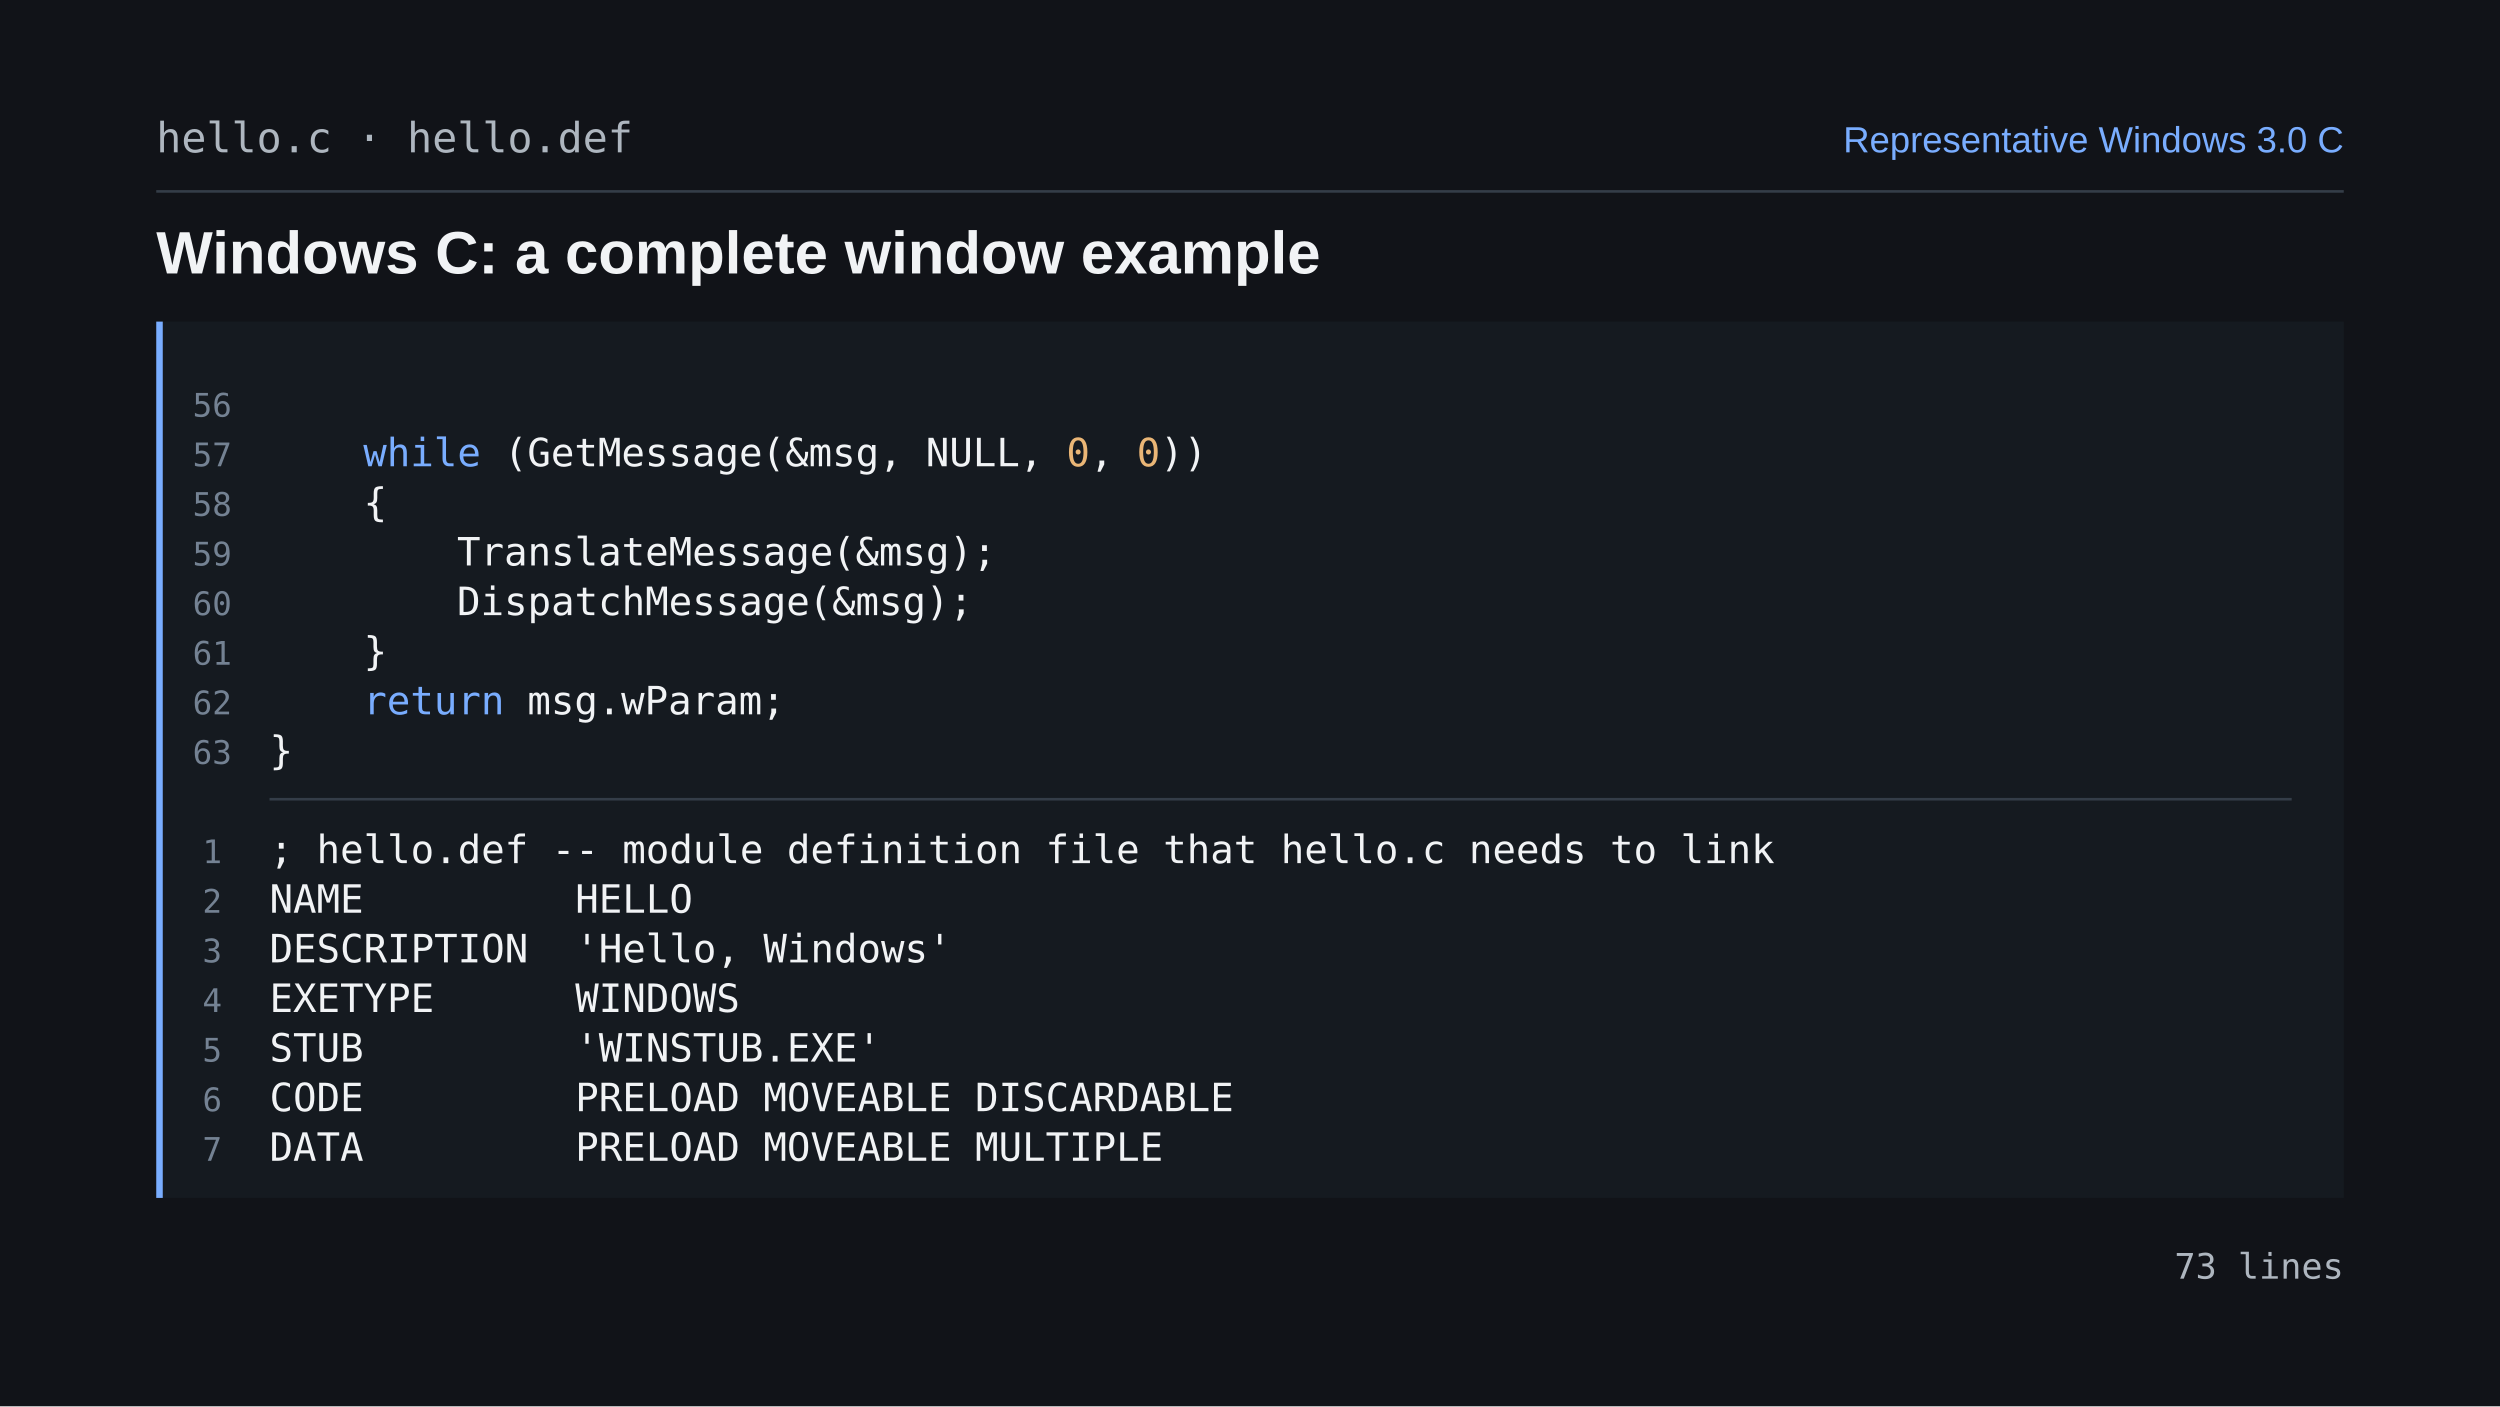
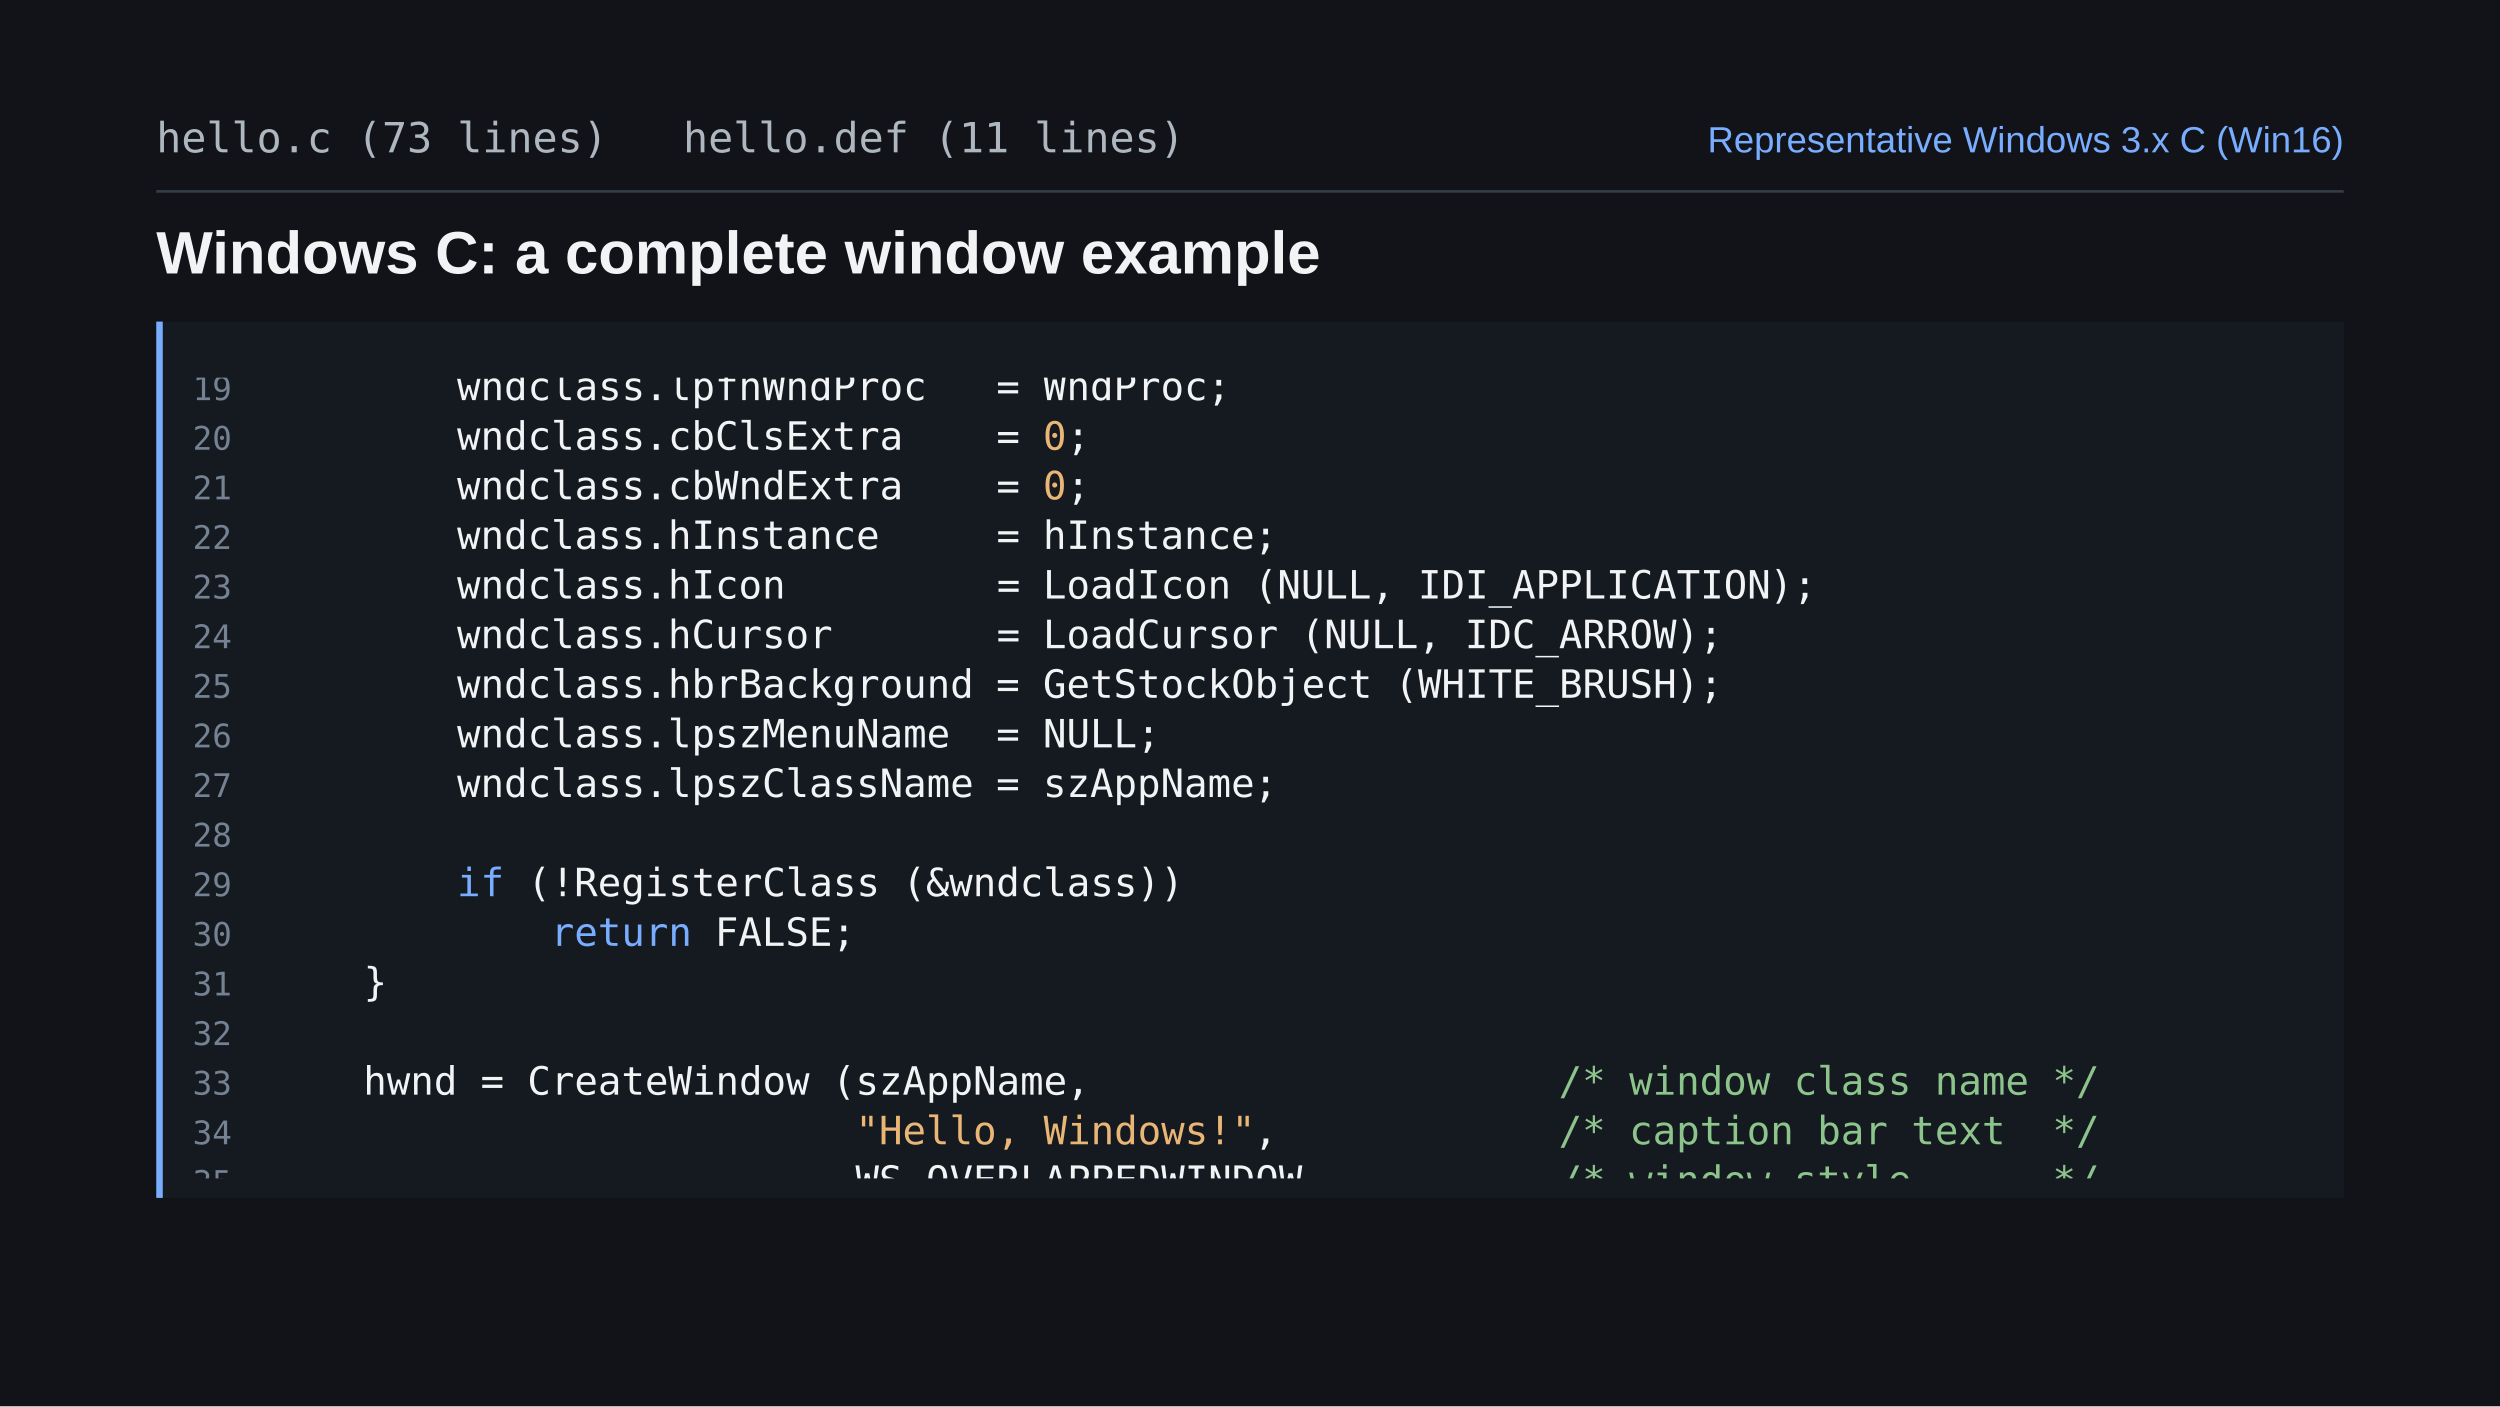
<svg xmlns="http://www.w3.org/2000/svg" width="1920" height="1080" viewBox="0 0 1920 1080" role="img">
  <defs>
    <pattern id="back" width="12" height="12" patternUnits="userSpaceOnUse">
      <path d="M0 6L6 0L12 6L6 12Z" fill="none" stroke="#8fa1c5" stroke-width="1" />
    </pattern>
    <pattern id="felt" width="10" height="10" patternUnits="userSpaceOnUse">
      <path d="M1 2h1M6 7h1" stroke="#ffffff" stroke-opacity=".035" />
    </pattern>
  </defs>
  <rect x="0.00" y="0.00" width="1920.00" height="1080.00" rx="0" fill="#111318" />
-   <text x="120.00" y="117.00" font-family="DejaVu Sans Mono" font-size="32" font-weight="400" fill="#aeb6bf" text-anchor="start" opacity="1" xml:space="preserve">hello.c · hello.def</text>
-   <text x="1800.00" y="117.00" font-family="Liberation Sans" font-size="28" font-weight="400" fill="#79adff" text-anchor="end" opacity="1" xml:space="preserve">Representative Windows 3.0 C</text>
+   <text x="120.00" y="117.00" font-family="DejaVu Sans Mono" font-size="32" font-weight="400" fill="#aeb6bf" text-anchor="start" opacity="1" xml:space="preserve">hello.c (73 lines)   hello.def (11 lines)</text>
+   <text x="1800.00" y="117.00" font-family="Liberation Sans" font-size="28" font-weight="400" fill="#79adff" text-anchor="end" opacity="1" xml:space="preserve">Representative Windows 3.x C (Win16)</text>
  <path d="M120.00 147.00L1800.00 147.00" fill="none" stroke="#343d48" stroke-width="2" />
  <text x="120.00" y="210.00" font-family="Liberation Sans" font-size="46" font-weight="700" fill="#f1f3f5" text-anchor="start" opacity="1" xml:space="preserve">Windows C: a complete window example</text>
  <rect x="120.00" y="247.00" width="1680.00" height="673.00" rx="0" fill="#151a20" />
  <rect x="120.00" y="247.00" width="5.00" height="673.00" rx="0" fill="#79adff" />
-   <text x="163.00" y="320.00" font-family="DejaVu Sans Mono" font-size="25" font-weight="400" fill="#748293" text-anchor="middle" opacity="1" xml:space="preserve">56</text>
-   <text x="163.00" y="358.10" font-family="DejaVu Sans Mono" font-size="25" font-weight="400" fill="#748293" text-anchor="middle" opacity="1" xml:space="preserve">57</text>
-   <text x="207.00" y="358.10" font-family="DejaVu Sans Mono" font-size="30" font-weight="400" fill="#f1f3f5" text-anchor="start" opacity="1" xml:space="preserve">    </text>
-   <text x="279.00" y="358.10" font-family="DejaVu Sans Mono" font-size="30" font-weight="400" fill="#79adff" text-anchor="start" opacity="1" xml:space="preserve">while</text>
-   <text x="369.00" y="358.10" font-family="DejaVu Sans Mono" font-size="30" font-weight="400" fill="#f1f3f5" text-anchor="start" opacity="1" xml:space="preserve"> (</text>
-   <text x="405.00" y="358.10" font-family="DejaVu Sans Mono" font-size="30" font-weight="400" fill="#f1f3f5" text-anchor="start" opacity="1" xml:space="preserve">GetMessage</text>
-   <text x="585.00" y="358.10" font-family="DejaVu Sans Mono" font-size="30" font-weight="400" fill="#f1f3f5" text-anchor="start" opacity="1" xml:space="preserve">(&amp;</text>
-   <text x="621.00" y="358.10" font-family="DejaVu Sans Mono" font-size="30" font-weight="400" fill="#f1f3f5" text-anchor="start" opacity="1" xml:space="preserve">msg</text>
-   <text x="675.00" y="358.10" font-family="DejaVu Sans Mono" font-size="30" font-weight="400" fill="#f1f3f5" text-anchor="start" opacity="1" xml:space="preserve">, </text>
-   <text x="711.00" y="358.10" font-family="DejaVu Sans Mono" font-size="30" font-weight="400" fill="#f1f3f5" text-anchor="start" opacity="1" xml:space="preserve">NULL</text>
-   <text x="783.00" y="358.10" font-family="DejaVu Sans Mono" font-size="30" font-weight="400" fill="#f1f3f5" text-anchor="start" opacity="1" xml:space="preserve">, </text>
-   <text x="819.00" y="358.10" font-family="DejaVu Sans Mono" font-size="30" font-weight="400" fill="#eab676" text-anchor="start" opacity="1" xml:space="preserve">0</text>
-   <text x="837.00" y="358.10" font-family="DejaVu Sans Mono" font-size="30" font-weight="400" fill="#f1f3f5" text-anchor="start" opacity="1" xml:space="preserve">, </text>
-   <text x="873.00" y="358.10" font-family="DejaVu Sans Mono" font-size="30" font-weight="400" fill="#eab676" text-anchor="start" opacity="1" xml:space="preserve">0</text>
-   <text x="891.00" y="358.10" font-family="DejaVu Sans Mono" font-size="30" font-weight="400" fill="#f1f3f5" text-anchor="start" opacity="1" xml:space="preserve">))</text>
-   <text x="163.00" y="396.20" font-family="DejaVu Sans Mono" font-size="25" font-weight="400" fill="#748293" text-anchor="middle" opacity="1" xml:space="preserve">58</text>
-   <text x="207.00" y="396.20" font-family="DejaVu Sans Mono" font-size="30" font-weight="400" fill="#f1f3f5" text-anchor="start" opacity="1" xml:space="preserve">    {</text>
-   <text x="163.00" y="434.30" font-family="DejaVu Sans Mono" font-size="25" font-weight="400" fill="#748293" text-anchor="middle" opacity="1" xml:space="preserve">59</text>
-   <text x="207.00" y="434.30" font-family="DejaVu Sans Mono" font-size="30" font-weight="400" fill="#f1f3f5" text-anchor="start" opacity="1" xml:space="preserve">        </text>
-   <text x="351.00" y="434.30" font-family="DejaVu Sans Mono" font-size="30" font-weight="400" fill="#f1f3f5" text-anchor="start" opacity="1" xml:space="preserve">TranslateMessage</text>
-   <text x="639.00" y="434.30" font-family="DejaVu Sans Mono" font-size="30" font-weight="400" fill="#f1f3f5" text-anchor="start" opacity="1" xml:space="preserve">(&amp;</text>
-   <text x="675.00" y="434.30" font-family="DejaVu Sans Mono" font-size="30" font-weight="400" fill="#f1f3f5" text-anchor="start" opacity="1" xml:space="preserve">msg</text>
-   <text x="729.00" y="434.30" font-family="DejaVu Sans Mono" font-size="30" font-weight="400" fill="#f1f3f5" text-anchor="start" opacity="1" xml:space="preserve">);</text>
-   <text x="163.00" y="472.40" font-family="DejaVu Sans Mono" font-size="25" font-weight="400" fill="#748293" text-anchor="middle" opacity="1" xml:space="preserve">60</text>
-   <text x="207.00" y="472.40" font-family="DejaVu Sans Mono" font-size="30" font-weight="400" fill="#f1f3f5" text-anchor="start" opacity="1" xml:space="preserve">        </text>
-   <text x="351.00" y="472.40" font-family="DejaVu Sans Mono" font-size="30" font-weight="400" fill="#f1f3f5" text-anchor="start" opacity="1" xml:space="preserve">DispatchMessage</text>
-   <text x="621.00" y="472.40" font-family="DejaVu Sans Mono" font-size="30" font-weight="400" fill="#f1f3f5" text-anchor="start" opacity="1" xml:space="preserve">(&amp;</text>
-   <text x="657.00" y="472.40" font-family="DejaVu Sans Mono" font-size="30" font-weight="400" fill="#f1f3f5" text-anchor="start" opacity="1" xml:space="preserve">msg</text>
-   <text x="711.00" y="472.40" font-family="DejaVu Sans Mono" font-size="30" font-weight="400" fill="#f1f3f5" text-anchor="start" opacity="1" xml:space="preserve">);</text>
-   <text x="163.00" y="510.50" font-family="DejaVu Sans Mono" font-size="25" font-weight="400" fill="#748293" text-anchor="middle" opacity="1" xml:space="preserve">61</text>
-   <text x="207.00" y="510.50" font-family="DejaVu Sans Mono" font-size="30" font-weight="400" fill="#f1f3f5" text-anchor="start" opacity="1" xml:space="preserve">    }</text>
-   <text x="163.00" y="548.60" font-family="DejaVu Sans Mono" font-size="25" font-weight="400" fill="#748293" text-anchor="middle" opacity="1" xml:space="preserve">62</text>
-   <text x="207.00" y="548.60" font-family="DejaVu Sans Mono" font-size="30" font-weight="400" fill="#f1f3f5" text-anchor="start" opacity="1" xml:space="preserve">    </text>
-   <text x="279.00" y="548.60" font-family="DejaVu Sans Mono" font-size="30" font-weight="400" fill="#79adff" text-anchor="start" opacity="1" xml:space="preserve">return</text>
-   <text x="387.00" y="548.60" font-family="DejaVu Sans Mono" font-size="30" font-weight="400" fill="#f1f3f5" text-anchor="start" opacity="1" xml:space="preserve"> </text>
-   <text x="405.00" y="548.60" font-family="DejaVu Sans Mono" font-size="30" font-weight="400" fill="#f1f3f5" text-anchor="start" opacity="1" xml:space="preserve">msg</text>
-   <text x="459.00" y="548.60" font-family="DejaVu Sans Mono" font-size="30" font-weight="400" fill="#f1f3f5" text-anchor="start" opacity="1" xml:space="preserve">.</text>
-   <text x="477.00" y="548.60" font-family="DejaVu Sans Mono" font-size="30" font-weight="400" fill="#f1f3f5" text-anchor="start" opacity="1" xml:space="preserve">wParam</text>
-   <text x="585.00" y="548.60" font-family="DejaVu Sans Mono" font-size="30" font-weight="400" fill="#f1f3f5" text-anchor="start" opacity="1" xml:space="preserve">;</text>
-   <text x="163.00" y="586.70" font-family="DejaVu Sans Mono" font-size="25" font-weight="400" fill="#748293" text-anchor="middle" opacity="1" xml:space="preserve">63</text>
-   <text x="207.00" y="586.70" font-family="DejaVu Sans Mono" font-size="30" font-weight="400" fill="#f1f3f5" text-anchor="start" opacity="1" xml:space="preserve">}</text>
-   <path d="M207.00 613.80L1760.00 613.80" fill="none" stroke="#343d48" stroke-width="2" />
-   <text x="163.00" y="662.90" font-family="DejaVu Sans Mono" font-size="25" font-weight="400" fill="#748293" text-anchor="middle" opacity="1" xml:space="preserve">1</text>
-   <text x="207.00" y="662.90" font-family="DejaVu Sans Mono" font-size="30" font-weight="400" fill="#f1f3f5" text-anchor="start" opacity="1" xml:space="preserve">; hello.def -- module definition file that hello.c needs to link</text>
-   <text x="163.00" y="701.00" font-family="DejaVu Sans Mono" font-size="25" font-weight="400" fill="#748293" text-anchor="middle" opacity="1" xml:space="preserve">2</text>
-   <text x="207.00" y="701.00" font-family="DejaVu Sans Mono" font-size="30" font-weight="400" fill="#f1f3f5" text-anchor="start" opacity="1" xml:space="preserve">NAME         HELLO</text>
-   <text x="163.00" y="739.10" font-family="DejaVu Sans Mono" font-size="25" font-weight="400" fill="#748293" text-anchor="middle" opacity="1" xml:space="preserve">3</text>
-   <text x="207.00" y="739.10" font-family="DejaVu Sans Mono" font-size="30" font-weight="400" fill="#f1f3f5" text-anchor="start" opacity="1" xml:space="preserve">DESCRIPTION  'Hello, Windows'</text>
-   <text x="163.00" y="777.20" font-family="DejaVu Sans Mono" font-size="25" font-weight="400" fill="#748293" text-anchor="middle" opacity="1" xml:space="preserve">4</text>
-   <text x="207.00" y="777.20" font-family="DejaVu Sans Mono" font-size="30" font-weight="400" fill="#f1f3f5" text-anchor="start" opacity="1" xml:space="preserve">EXETYPE      WINDOWS</text>
-   <text x="163.00" y="815.30" font-family="DejaVu Sans Mono" font-size="25" font-weight="400" fill="#748293" text-anchor="middle" opacity="1" xml:space="preserve">5</text>
-   <text x="207.00" y="815.30" font-family="DejaVu Sans Mono" font-size="30" font-weight="400" fill="#f1f3f5" text-anchor="start" opacity="1" xml:space="preserve">STUB         'WINSTUB.EXE'</text>
-   <text x="163.00" y="853.40" font-family="DejaVu Sans Mono" font-size="25" font-weight="400" fill="#748293" text-anchor="middle" opacity="1" xml:space="preserve">6</text>
-   <text x="207.00" y="853.40" font-family="DejaVu Sans Mono" font-size="30" font-weight="400" fill="#f1f3f5" text-anchor="start" opacity="1" xml:space="preserve">CODE         PRELOAD MOVEABLE DISCARDABLE</text>
-   <text x="163.00" y="891.50" font-family="DejaVu Sans Mono" font-size="25" font-weight="400" fill="#748293" text-anchor="middle" opacity="1" xml:space="preserve">7</text>
-   <text x="207.00" y="891.50" font-family="DejaVu Sans Mono" font-size="30" font-weight="400" fill="#f1f3f5" text-anchor="start" opacity="1" xml:space="preserve">DATA         PRELOAD MOVEABLE MULTIPLE</text>
-   <text x="1800.00" y="982.00" font-family="DejaVu Sans Mono" font-size="27" font-weight="400" fill="#aeb6bf" text-anchor="end" opacity="1" xml:space="preserve">73 lines</text>
+   <clipPath id="view">
+     <rect x="125" y="290" width="1675" height="615" />
+   </clipPath>
+   <g clip-path="url(#view)">
+     <text x="163.00" y="307.30" font-family="DejaVu Sans Mono" font-size="25" font-weight="400" fill="#748293" text-anchor="middle" opacity="1" xml:space="preserve">19</text>
+     <text x="207.00" y="307.30" font-family="DejaVu Sans Mono" font-size="30" font-weight="400" fill="#f1f3f5" text-anchor="start" opacity="1" xml:space="preserve">        </text>
+     <text x="351.00" y="307.30" font-family="DejaVu Sans Mono" font-size="30" font-weight="400" fill="#f1f3f5" text-anchor="start" opacity="1" xml:space="preserve">wndclass</text>
+     <text x="495.00" y="307.30" font-family="DejaVu Sans Mono" font-size="30" font-weight="400" fill="#f1f3f5" text-anchor="start" opacity="1" xml:space="preserve">.</text>
+     <text x="513.00" y="307.30" font-family="DejaVu Sans Mono" font-size="30" font-weight="400" fill="#f1f3f5" text-anchor="start" opacity="1" xml:space="preserve">lpfnWndProc</text>
+     <text x="711.00" y="307.30" font-family="DejaVu Sans Mono" font-size="30" font-weight="400" fill="#f1f3f5" text-anchor="start" opacity="1" xml:space="preserve">   = </text>
+     <text x="801.00" y="307.30" font-family="DejaVu Sans Mono" font-size="30" font-weight="400" fill="#f1f3f5" text-anchor="start" opacity="1" xml:space="preserve">WndProc</text>
+     <text x="927.00" y="307.30" font-family="DejaVu Sans Mono" font-size="30" font-weight="400" fill="#f1f3f5" text-anchor="start" opacity="1" xml:space="preserve">;</text>
+     <text x="163.00" y="345.40" font-family="DejaVu Sans Mono" font-size="25" font-weight="400" fill="#748293" text-anchor="middle" opacity="1" xml:space="preserve">20</text>
+     <text x="207.00" y="345.40" font-family="DejaVu Sans Mono" font-size="30" font-weight="400" fill="#f1f3f5" text-anchor="start" opacity="1" xml:space="preserve">        </text>
+     <text x="351.00" y="345.40" font-family="DejaVu Sans Mono" font-size="30" font-weight="400" fill="#f1f3f5" text-anchor="start" opacity="1" xml:space="preserve">wndclass</text>
+     <text x="495.00" y="345.40" font-family="DejaVu Sans Mono" font-size="30" font-weight="400" fill="#f1f3f5" text-anchor="start" opacity="1" xml:space="preserve">.</text>
+     <text x="513.00" y="345.40" font-family="DejaVu Sans Mono" font-size="30" font-weight="400" fill="#f1f3f5" text-anchor="start" opacity="1" xml:space="preserve">cbClsExtra</text>
+     <text x="693.00" y="345.40" font-family="DejaVu Sans Mono" font-size="30" font-weight="400" fill="#f1f3f5" text-anchor="start" opacity="1" xml:space="preserve">    = </text>
+     <text x="801.00" y="345.40" font-family="DejaVu Sans Mono" font-size="30" font-weight="400" fill="#eab676" text-anchor="start" opacity="1" xml:space="preserve">0</text>
+     <text x="819.00" y="345.40" font-family="DejaVu Sans Mono" font-size="30" font-weight="400" fill="#f1f3f5" text-anchor="start" opacity="1" xml:space="preserve">;</text>
+     <text x="163.00" y="383.50" font-family="DejaVu Sans Mono" font-size="25" font-weight="400" fill="#748293" text-anchor="middle" opacity="1" xml:space="preserve">21</text>
+     <text x="207.00" y="383.50" font-family="DejaVu Sans Mono" font-size="30" font-weight="400" fill="#f1f3f5" text-anchor="start" opacity="1" xml:space="preserve">        </text>
+     <text x="351.00" y="383.50" font-family="DejaVu Sans Mono" font-size="30" font-weight="400" fill="#f1f3f5" text-anchor="start" opacity="1" xml:space="preserve">wndclass</text>
+     <text x="495.00" y="383.50" font-family="DejaVu Sans Mono" font-size="30" font-weight="400" fill="#f1f3f5" text-anchor="start" opacity="1" xml:space="preserve">.</text>
+     <text x="513.00" y="383.50" font-family="DejaVu Sans Mono" font-size="30" font-weight="400" fill="#f1f3f5" text-anchor="start" opacity="1" xml:space="preserve">cbWndExtra</text>
+     <text x="693.00" y="383.50" font-family="DejaVu Sans Mono" font-size="30" font-weight="400" fill="#f1f3f5" text-anchor="start" opacity="1" xml:space="preserve">    = </text>
+     <text x="801.00" y="383.50" font-family="DejaVu Sans Mono" font-size="30" font-weight="400" fill="#eab676" text-anchor="start" opacity="1" xml:space="preserve">0</text>
+     <text x="819.00" y="383.50" font-family="DejaVu Sans Mono" font-size="30" font-weight="400" fill="#f1f3f5" text-anchor="start" opacity="1" xml:space="preserve">;</text>
+     <text x="163.00" y="421.60" font-family="DejaVu Sans Mono" font-size="25" font-weight="400" fill="#748293" text-anchor="middle" opacity="1" xml:space="preserve">22</text>
+     <text x="207.00" y="421.60" font-family="DejaVu Sans Mono" font-size="30" font-weight="400" fill="#f1f3f5" text-anchor="start" opacity="1" xml:space="preserve">        </text>
+     <text x="351.00" y="421.60" font-family="DejaVu Sans Mono" font-size="30" font-weight="400" fill="#f1f3f5" text-anchor="start" opacity="1" xml:space="preserve">wndclass</text>
+     <text x="495.00" y="421.60" font-family="DejaVu Sans Mono" font-size="30" font-weight="400" fill="#f1f3f5" text-anchor="start" opacity="1" xml:space="preserve">.</text>
+     <text x="513.00" y="421.60" font-family="DejaVu Sans Mono" font-size="30" font-weight="400" fill="#f1f3f5" text-anchor="start" opacity="1" xml:space="preserve">hInstance</text>
+     <text x="675.00" y="421.60" font-family="DejaVu Sans Mono" font-size="30" font-weight="400" fill="#f1f3f5" text-anchor="start" opacity="1" xml:space="preserve">     = </text>
+     <text x="801.00" y="421.60" font-family="DejaVu Sans Mono" font-size="30" font-weight="400" fill="#f1f3f5" text-anchor="start" opacity="1" xml:space="preserve">hInstance</text>
+     <text x="963.00" y="421.60" font-family="DejaVu Sans Mono" font-size="30" font-weight="400" fill="#f1f3f5" text-anchor="start" opacity="1" xml:space="preserve">;</text>
+     <text x="163.00" y="459.70" font-family="DejaVu Sans Mono" font-size="25" font-weight="400" fill="#748293" text-anchor="middle" opacity="1" xml:space="preserve">23</text>
+     <text x="207.00" y="459.70" font-family="DejaVu Sans Mono" font-size="30" font-weight="400" fill="#f1f3f5" text-anchor="start" opacity="1" xml:space="preserve">        </text>
+     <text x="351.00" y="459.70" font-family="DejaVu Sans Mono" font-size="30" font-weight="400" fill="#f1f3f5" text-anchor="start" opacity="1" xml:space="preserve">wndclass</text>
+     <text x="495.00" y="459.70" font-family="DejaVu Sans Mono" font-size="30" font-weight="400" fill="#f1f3f5" text-anchor="start" opacity="1" xml:space="preserve">.</text>
+     <text x="513.00" y="459.70" font-family="DejaVu Sans Mono" font-size="30" font-weight="400" fill="#f1f3f5" text-anchor="start" opacity="1" xml:space="preserve">hIcon</text>
+     <text x="603.00" y="459.70" font-family="DejaVu Sans Mono" font-size="30" font-weight="400" fill="#f1f3f5" text-anchor="start" opacity="1" xml:space="preserve">         = </text>
+     <text x="801.00" y="459.70" font-family="DejaVu Sans Mono" font-size="30" font-weight="400" fill="#f1f3f5" text-anchor="start" opacity="1" xml:space="preserve">LoadIcon</text>
+     <text x="945.00" y="459.70" font-family="DejaVu Sans Mono" font-size="30" font-weight="400" fill="#f1f3f5" text-anchor="start" opacity="1" xml:space="preserve"> (</text>
+     <text x="981.00" y="459.70" font-family="DejaVu Sans Mono" font-size="30" font-weight="400" fill="#f1f3f5" text-anchor="start" opacity="1" xml:space="preserve">NULL</text>
+     <text x="1053.00" y="459.70" font-family="DejaVu Sans Mono" font-size="30" font-weight="400" fill="#f1f3f5" text-anchor="start" opacity="1" xml:space="preserve">, </text>
+     <text x="1089.00" y="459.70" font-family="DejaVu Sans Mono" font-size="30" font-weight="400" fill="#f1f3f5" text-anchor="start" opacity="1" xml:space="preserve">IDI_APPLICATION</text>
+     <text x="1359.00" y="459.70" font-family="DejaVu Sans Mono" font-size="30" font-weight="400" fill="#f1f3f5" text-anchor="start" opacity="1" xml:space="preserve">);</text>
+     <text x="163.00" y="497.80" font-family="DejaVu Sans Mono" font-size="25" font-weight="400" fill="#748293" text-anchor="middle" opacity="1" xml:space="preserve">24</text>
+     <text x="207.00" y="497.80" font-family="DejaVu Sans Mono" font-size="30" font-weight="400" fill="#f1f3f5" text-anchor="start" opacity="1" xml:space="preserve">        </text>
+     <text x="351.00" y="497.80" font-family="DejaVu Sans Mono" font-size="30" font-weight="400" fill="#f1f3f5" text-anchor="start" opacity="1" xml:space="preserve">wndclass</text>
+     <text x="495.00" y="497.80" font-family="DejaVu Sans Mono" font-size="30" font-weight="400" fill="#f1f3f5" text-anchor="start" opacity="1" xml:space="preserve">.</text>
+     <text x="513.00" y="497.80" font-family="DejaVu Sans Mono" font-size="30" font-weight="400" fill="#f1f3f5" text-anchor="start" opacity="1" xml:space="preserve">hCursor</text>
+     <text x="639.00" y="497.80" font-family="DejaVu Sans Mono" font-size="30" font-weight="400" fill="#f1f3f5" text-anchor="start" opacity="1" xml:space="preserve">       = </text>
+     <text x="801.00" y="497.80" font-family="DejaVu Sans Mono" font-size="30" font-weight="400" fill="#f1f3f5" text-anchor="start" opacity="1" xml:space="preserve">LoadCursor</text>
+     <text x="981.00" y="497.80" font-family="DejaVu Sans Mono" font-size="30" font-weight="400" fill="#f1f3f5" text-anchor="start" opacity="1" xml:space="preserve"> (</text>
+     <text x="1017.00" y="497.80" font-family="DejaVu Sans Mono" font-size="30" font-weight="400" fill="#f1f3f5" text-anchor="start" opacity="1" xml:space="preserve">NULL</text>
+     <text x="1089.00" y="497.80" font-family="DejaVu Sans Mono" font-size="30" font-weight="400" fill="#f1f3f5" text-anchor="start" opacity="1" xml:space="preserve">, </text>
+     <text x="1125.00" y="497.80" font-family="DejaVu Sans Mono" font-size="30" font-weight="400" fill="#f1f3f5" text-anchor="start" opacity="1" xml:space="preserve">IDC_ARROW</text>
+     <text x="1287.00" y="497.80" font-family="DejaVu Sans Mono" font-size="30" font-weight="400" fill="#f1f3f5" text-anchor="start" opacity="1" xml:space="preserve">);</text>
+     <text x="163.00" y="535.90" font-family="DejaVu Sans Mono" font-size="25" font-weight="400" fill="#748293" text-anchor="middle" opacity="1" xml:space="preserve">25</text>
+     <text x="207.00" y="535.90" font-family="DejaVu Sans Mono" font-size="30" font-weight="400" fill="#f1f3f5" text-anchor="start" opacity="1" xml:space="preserve">        </text>
+     <text x="351.00" y="535.90" font-family="DejaVu Sans Mono" font-size="30" font-weight="400" fill="#f1f3f5" text-anchor="start" opacity="1" xml:space="preserve">wndclass</text>
+     <text x="495.00" y="535.90" font-family="DejaVu Sans Mono" font-size="30" font-weight="400" fill="#f1f3f5" text-anchor="start" opacity="1" xml:space="preserve">.</text>
+     <text x="513.00" y="535.90" font-family="DejaVu Sans Mono" font-size="30" font-weight="400" fill="#f1f3f5" text-anchor="start" opacity="1" xml:space="preserve">hbrBackground</text>
+     <text x="747.00" y="535.90" font-family="DejaVu Sans Mono" font-size="30" font-weight="400" fill="#f1f3f5" text-anchor="start" opacity="1" xml:space="preserve"> = </text>
+     <text x="801.00" y="535.90" font-family="DejaVu Sans Mono" font-size="30" font-weight="400" fill="#f1f3f5" text-anchor="start" opacity="1" xml:space="preserve">GetStockObject</text>
+     <text x="1053.00" y="535.90" font-family="DejaVu Sans Mono" font-size="30" font-weight="400" fill="#f1f3f5" text-anchor="start" opacity="1" xml:space="preserve"> (</text>
+     <text x="1089.00" y="535.90" font-family="DejaVu Sans Mono" font-size="30" font-weight="400" fill="#f1f3f5" text-anchor="start" opacity="1" xml:space="preserve">WHITE_BRUSH</text>
+     <text x="1287.00" y="535.90" font-family="DejaVu Sans Mono" font-size="30" font-weight="400" fill="#f1f3f5" text-anchor="start" opacity="1" xml:space="preserve">);</text>
+     <text x="163.00" y="574.00" font-family="DejaVu Sans Mono" font-size="25" font-weight="400" fill="#748293" text-anchor="middle" opacity="1" xml:space="preserve">26</text>
+     <text x="207.00" y="574.00" font-family="DejaVu Sans Mono" font-size="30" font-weight="400" fill="#f1f3f5" text-anchor="start" opacity="1" xml:space="preserve">        </text>
+     <text x="351.00" y="574.00" font-family="DejaVu Sans Mono" font-size="30" font-weight="400" fill="#f1f3f5" text-anchor="start" opacity="1" xml:space="preserve">wndclass</text>
+     <text x="495.00" y="574.00" font-family="DejaVu Sans Mono" font-size="30" font-weight="400" fill="#f1f3f5" text-anchor="start" opacity="1" xml:space="preserve">.</text>
+     <text x="513.00" y="574.00" font-family="DejaVu Sans Mono" font-size="30" font-weight="400" fill="#f1f3f5" text-anchor="start" opacity="1" xml:space="preserve">lpszMenuName</text>
+     <text x="729.00" y="574.00" font-family="DejaVu Sans Mono" font-size="30" font-weight="400" fill="#f1f3f5" text-anchor="start" opacity="1" xml:space="preserve">  = </text>
+     <text x="801.00" y="574.00" font-family="DejaVu Sans Mono" font-size="30" font-weight="400" fill="#f1f3f5" text-anchor="start" opacity="1" xml:space="preserve">NULL</text>
+     <text x="873.00" y="574.00" font-family="DejaVu Sans Mono" font-size="30" font-weight="400" fill="#f1f3f5" text-anchor="start" opacity="1" xml:space="preserve">;</text>
+     <text x="163.00" y="612.10" font-family="DejaVu Sans Mono" font-size="25" font-weight="400" fill="#748293" text-anchor="middle" opacity="1" xml:space="preserve">27</text>
+     <text x="207.00" y="612.10" font-family="DejaVu Sans Mono" font-size="30" font-weight="400" fill="#f1f3f5" text-anchor="start" opacity="1" xml:space="preserve">        </text>
+     <text x="351.00" y="612.10" font-family="DejaVu Sans Mono" font-size="30" font-weight="400" fill="#f1f3f5" text-anchor="start" opacity="1" xml:space="preserve">wndclass</text>
+     <text x="495.00" y="612.10" font-family="DejaVu Sans Mono" font-size="30" font-weight="400" fill="#f1f3f5" text-anchor="start" opacity="1" xml:space="preserve">.</text>
+     <text x="513.00" y="612.10" font-family="DejaVu Sans Mono" font-size="30" font-weight="400" fill="#f1f3f5" text-anchor="start" opacity="1" xml:space="preserve">lpszClassName</text>
+     <text x="747.00" y="612.10" font-family="DejaVu Sans Mono" font-size="30" font-weight="400" fill="#f1f3f5" text-anchor="start" opacity="1" xml:space="preserve"> = </text>
+     <text x="801.00" y="612.10" font-family="DejaVu Sans Mono" font-size="30" font-weight="400" fill="#f1f3f5" text-anchor="start" opacity="1" xml:space="preserve">szAppName</text>
+     <text x="963.00" y="612.10" font-family="DejaVu Sans Mono" font-size="30" font-weight="400" fill="#f1f3f5" text-anchor="start" opacity="1" xml:space="preserve">;</text>
+     <text x="163.00" y="650.20" font-family="DejaVu Sans Mono" font-size="25" font-weight="400" fill="#748293" text-anchor="middle" opacity="1" xml:space="preserve">28</text>
+     <text x="163.00" y="688.30" font-family="DejaVu Sans Mono" font-size="25" font-weight="400" fill="#748293" text-anchor="middle" opacity="1" xml:space="preserve">29</text>
+     <text x="207.00" y="688.30" font-family="DejaVu Sans Mono" font-size="30" font-weight="400" fill="#f1f3f5" text-anchor="start" opacity="1" xml:space="preserve">        </text>
+     <text x="351.00" y="688.30" font-family="DejaVu Sans Mono" font-size="30" font-weight="400" fill="#79adff" text-anchor="start" opacity="1" xml:space="preserve">if</text>
+     <text x="387.00" y="688.30" font-family="DejaVu Sans Mono" font-size="30" font-weight="400" fill="#f1f3f5" text-anchor="start" opacity="1" xml:space="preserve"> (!</text>
+     <text x="441.00" y="688.30" font-family="DejaVu Sans Mono" font-size="30" font-weight="400" fill="#f1f3f5" text-anchor="start" opacity="1" xml:space="preserve">RegisterClass</text>
+     <text x="675.00" y="688.30" font-family="DejaVu Sans Mono" font-size="30" font-weight="400" fill="#f1f3f5" text-anchor="start" opacity="1" xml:space="preserve"> (&amp;</text>
+     <text x="729.00" y="688.30" font-family="DejaVu Sans Mono" font-size="30" font-weight="400" fill="#f1f3f5" text-anchor="start" opacity="1" xml:space="preserve">wndclass</text>
+     <text x="873.00" y="688.30" font-family="DejaVu Sans Mono" font-size="30" font-weight="400" fill="#f1f3f5" text-anchor="start" opacity="1" xml:space="preserve">))</text>
+     <text x="163.00" y="726.40" font-family="DejaVu Sans Mono" font-size="25" font-weight="400" fill="#748293" text-anchor="middle" opacity="1" xml:space="preserve">30</text>
+     <text x="207.00" y="726.40" font-family="DejaVu Sans Mono" font-size="30" font-weight="400" fill="#f1f3f5" text-anchor="start" opacity="1" xml:space="preserve">            </text>
+     <text x="423.00" y="726.40" font-family="DejaVu Sans Mono" font-size="30" font-weight="400" fill="#79adff" text-anchor="start" opacity="1" xml:space="preserve">return</text>
+     <text x="531.00" y="726.40" font-family="DejaVu Sans Mono" font-size="30" font-weight="400" fill="#f1f3f5" text-anchor="start" opacity="1" xml:space="preserve"> </text>
+     <text x="549.00" y="726.40" font-family="DejaVu Sans Mono" font-size="30" font-weight="400" fill="#f1f3f5" text-anchor="start" opacity="1" xml:space="preserve">FALSE</text>
+     <text x="639.00" y="726.40" font-family="DejaVu Sans Mono" font-size="30" font-weight="400" fill="#f1f3f5" text-anchor="start" opacity="1" xml:space="preserve">;</text>
+     <text x="163.00" y="764.50" font-family="DejaVu Sans Mono" font-size="25" font-weight="400" fill="#748293" text-anchor="middle" opacity="1" xml:space="preserve">31</text>
+     <text x="207.00" y="764.50" font-family="DejaVu Sans Mono" font-size="30" font-weight="400" fill="#f1f3f5" text-anchor="start" opacity="1" xml:space="preserve">    }</text>
+     <text x="163.00" y="802.60" font-family="DejaVu Sans Mono" font-size="25" font-weight="400" fill="#748293" text-anchor="middle" opacity="1" xml:space="preserve">32</text>
+     <text x="163.00" y="840.70" font-family="DejaVu Sans Mono" font-size="25" font-weight="400" fill="#748293" text-anchor="middle" opacity="1" xml:space="preserve">33</text>
+     <text x="207.00" y="840.70" font-family="DejaVu Sans Mono" font-size="30" font-weight="400" fill="#f1f3f5" text-anchor="start" opacity="1" xml:space="preserve">    </text>
+     <text x="279.00" y="840.70" font-family="DejaVu Sans Mono" font-size="30" font-weight="400" fill="#f1f3f5" text-anchor="start" opacity="1" xml:space="preserve">hwnd</text>
+     <text x="351.00" y="840.70" font-family="DejaVu Sans Mono" font-size="30" font-weight="400" fill="#f1f3f5" text-anchor="start" opacity="1" xml:space="preserve"> = </text>
+     <text x="405.00" y="840.70" font-family="DejaVu Sans Mono" font-size="30" font-weight="400" fill="#f1f3f5" text-anchor="start" opacity="1" xml:space="preserve">CreateWindow</text>
+     <text x="621.00" y="840.70" font-family="DejaVu Sans Mono" font-size="30" font-weight="400" fill="#f1f3f5" text-anchor="start" opacity="1" xml:space="preserve"> (</text>
+     <text x="657.00" y="840.70" font-family="DejaVu Sans Mono" font-size="30" font-weight="400" fill="#f1f3f5" text-anchor="start" opacity="1" xml:space="preserve">szAppName</text>
+     <text x="819.00" y="840.70" font-family="DejaVu Sans Mono" font-size="30" font-weight="400" fill="#f1f3f5" text-anchor="start" opacity="1" xml:space="preserve">,                    </text>
+     <text x="1197.00" y="840.70" font-family="DejaVu Sans Mono" font-size="30" font-weight="400" fill="#8dc48c" text-anchor="start" opacity="1" xml:space="preserve">/* window class name */</text>
+     <text x="163.00" y="878.80" font-family="DejaVu Sans Mono" font-size="25" font-weight="400" fill="#748293" text-anchor="middle" opacity="1" xml:space="preserve">34</text>
+     <text x="207.00" y="878.80" font-family="DejaVu Sans Mono" font-size="30" font-weight="400" fill="#f1f3f5" text-anchor="start" opacity="1" xml:space="preserve">                         </text>
+     <text x="657.00" y="878.80" font-family="DejaVu Sans Mono" font-size="30" font-weight="400" fill="#eab676" text-anchor="start" opacity="1" xml:space="preserve">"Hello, Windows!"</text>
+     <text x="963.00" y="878.80" font-family="DejaVu Sans Mono" font-size="30" font-weight="400" fill="#f1f3f5" text-anchor="start" opacity="1" xml:space="preserve">,            </text>
+     <text x="1197.00" y="878.80" font-family="DejaVu Sans Mono" font-size="30" font-weight="400" fill="#8dc48c" text-anchor="start" opacity="1" xml:space="preserve">/* caption bar text  */</text>
+     <text x="163.00" y="916.90" font-family="DejaVu Sans Mono" font-size="25" font-weight="400" fill="#748293" text-anchor="middle" opacity="1" xml:space="preserve">35</text>
+     <text x="207.00" y="916.90" font-family="DejaVu Sans Mono" font-size="30" font-weight="400" fill="#f1f3f5" text-anchor="start" opacity="1" xml:space="preserve">                         </text>
+     <text x="657.00" y="916.90" font-family="DejaVu Sans Mono" font-size="30" font-weight="400" fill="#f1f3f5" text-anchor="start" opacity="1" xml:space="preserve">WS_OVERLAPPEDWINDOW</text>
+     <text x="999.00" y="916.90" font-family="DejaVu Sans Mono" font-size="30" font-weight="400" fill="#f1f3f5" text-anchor="start" opacity="1" xml:space="preserve">,          </text>
+     <text x="1197.00" y="916.90" font-family="DejaVu Sans Mono" font-size="30" font-weight="400" fill="#8dc48c" text-anchor="start" opacity="1" xml:space="preserve">/* window style      */</text>
+     <text x="163.00" y="955.00" font-family="DejaVu Sans Mono" font-size="25" font-weight="400" fill="#748293" text-anchor="middle" opacity="1" xml:space="preserve">36</text>
+     <text x="207.00" y="955.00" font-family="DejaVu Sans Mono" font-size="30" font-weight="400" fill="#f1f3f5" text-anchor="start" opacity="1" xml:space="preserve">                         </text>
+     <text x="657.00" y="955.00" font-family="DejaVu Sans Mono" font-size="30" font-weight="400" fill="#f1f3f5" text-anchor="start" opacity="1" xml:space="preserve">CW_USEDEFAULT</text>
+     <text x="891.00" y="955.00" font-family="DejaVu Sans Mono" font-size="30" font-weight="400" fill="#f1f3f5" text-anchor="start" opacity="1" xml:space="preserve">, </text>
+     <text x="927.00" y="955.00" font-family="DejaVu Sans Mono" font-size="30" font-weight="400" fill="#f1f3f5" text-anchor="start" opacity="1" xml:space="preserve">CW_USEDEFAULT</text>
+     <text x="1161.00" y="955.00" font-family="DejaVu Sans Mono" font-size="30" font-weight="400" fill="#f1f3f5" text-anchor="start" opacity="1" xml:space="preserve">, </text>
+     <text x="1197.00" y="955.00" font-family="DejaVu Sans Mono" font-size="30" font-weight="400" fill="#8dc48c" text-anchor="start" opacity="1" xml:space="preserve">/* initial position  */</text>
+   </g>
</svg>
